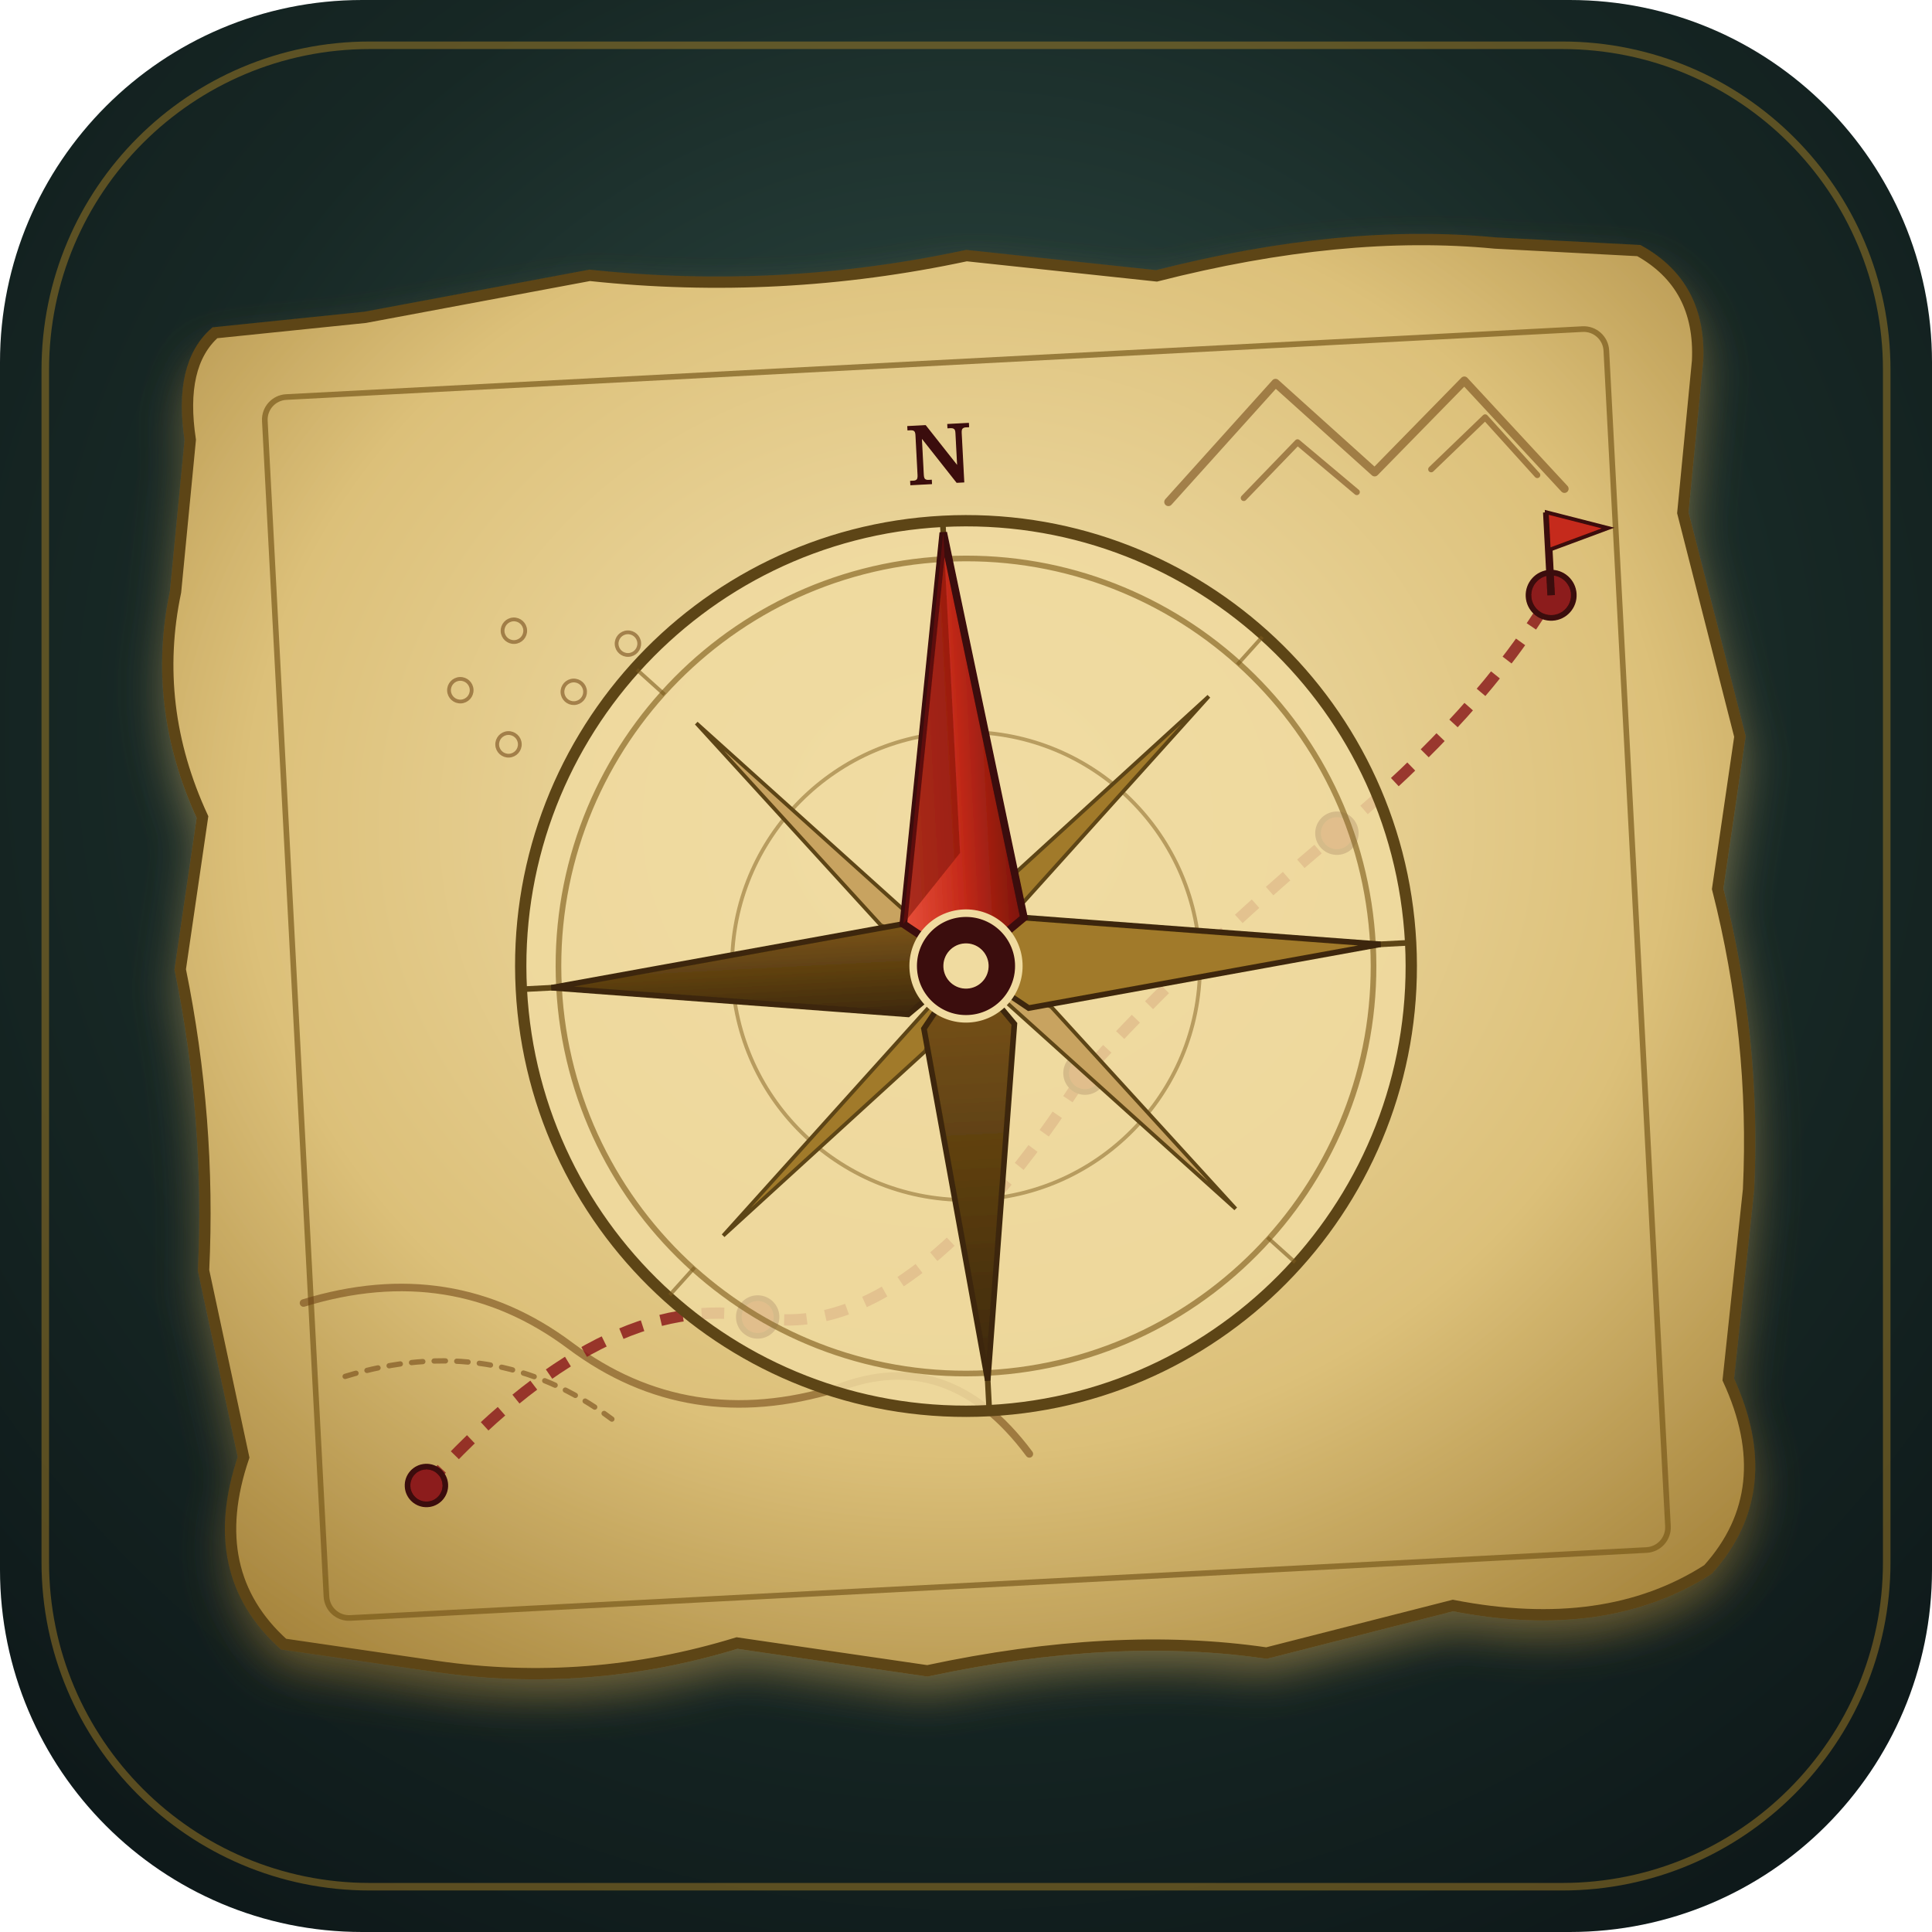
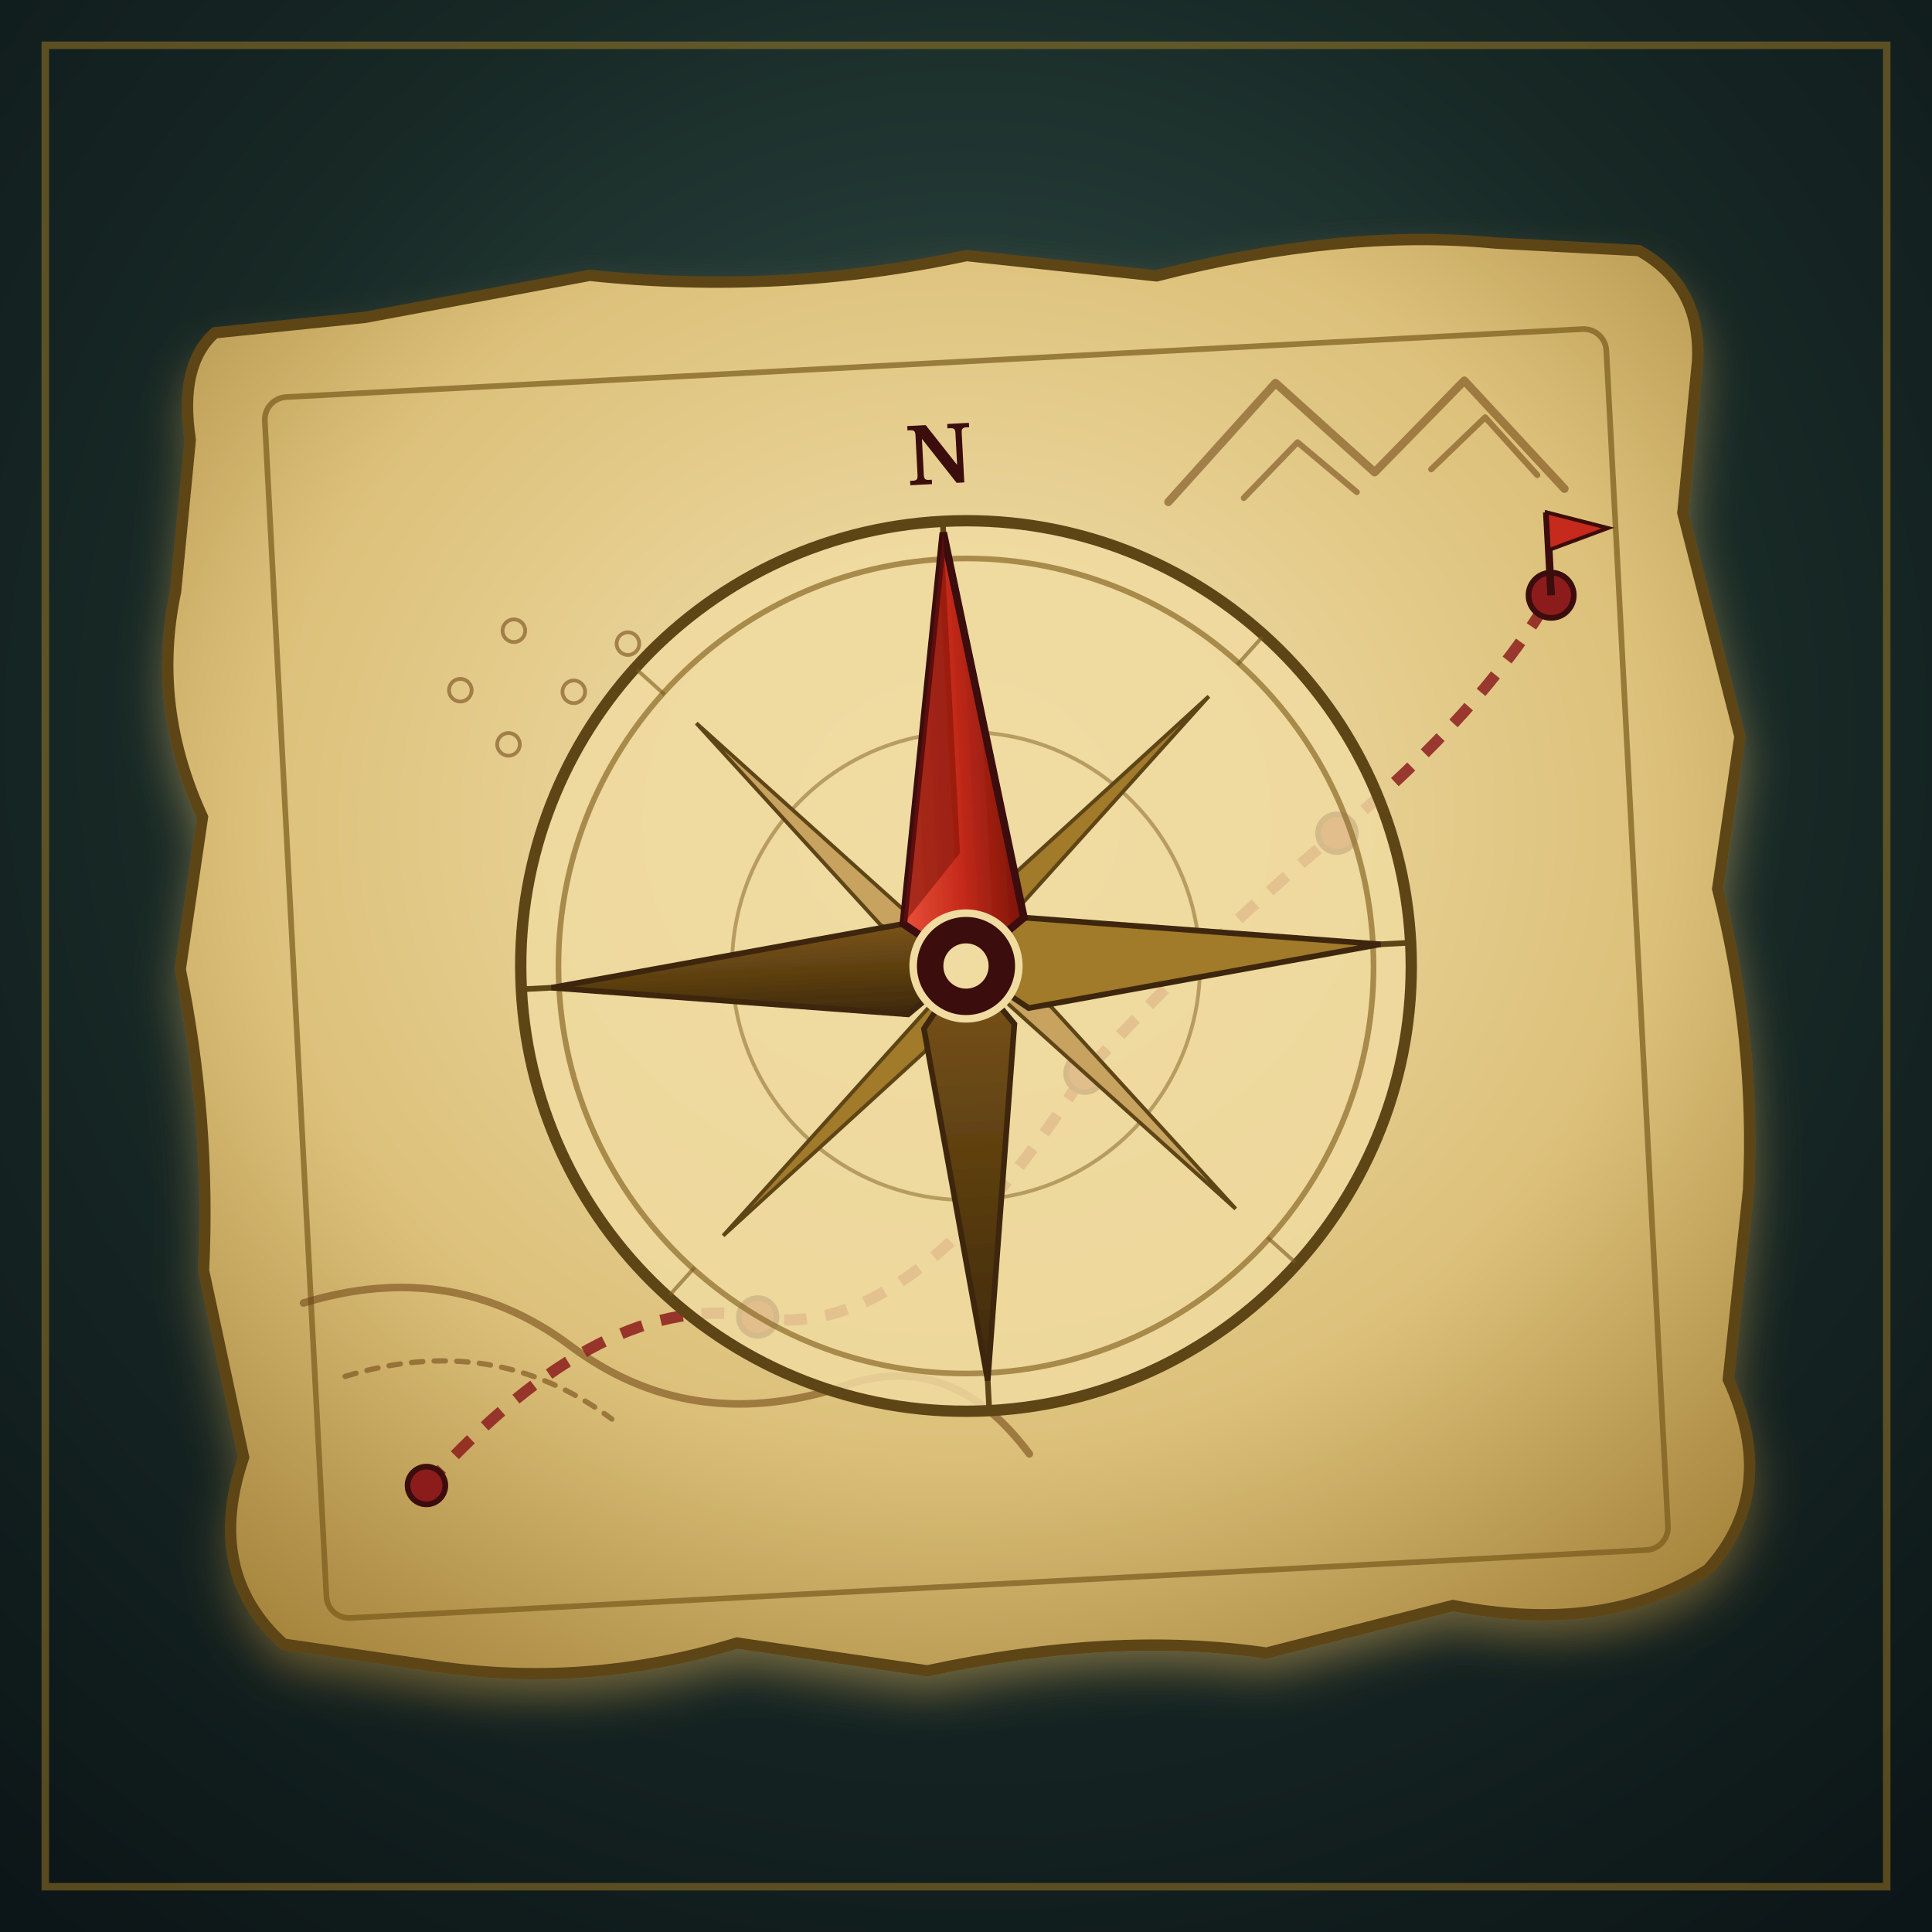
<svg xmlns="http://www.w3.org/2000/svg" viewBox="0 0 512 512">
  <defs>
    <radialGradient id="bg" cx="50%" cy="38%" r="78%">
      <stop offset="0%" stop-color="#33514a" />
      <stop offset="55%" stop-color="#172825" />
      <stop offset="100%" stop-color="#0c1517" />
    </radialGradient>
    <radialGradient id="parchment" cx="50%" cy="40%" r="75%">
      <stop offset="0%" stop-color="#f4e3b2" />
      <stop offset="60%" stop-color="#dcc079" />
      <stop offset="100%" stop-color="#a07e36" />
    </radialGradient>
    <linearGradient id="compassN" x1="0%" y1="0%" x2="0%" y2="100%">
      <stop offset="0%" stop-color="#c52a1a" />
      <stop offset="100%" stop-color="#7a1408" />
    </linearGradient>
    <linearGradient id="compassNlight" x1="0%" y1="0%" x2="100%" y2="0%">
      <stop offset="0%" stop-color="#e8503a" />
      <stop offset="50%" stop-color="#c52a1a" />
      <stop offset="100%" stop-color="#7a1408" />
    </linearGradient>
    <linearGradient id="compassDark" x1="0%" y1="0%" x2="0%" y2="100%">
      <stop offset="0%" stop-color="#7a5418" />
      <stop offset="100%" stop-color="#3d2808" />
    </linearGradient>
    <filter id="softShadow" x="-20%" y="-20%" width="140%" height="140%">
      <feGaussianBlur stdDeviation="6" />
      <feOffset dx="0" dy="6" result="shadow" />
      <feComponentTransfer>
        <feFuncA type="linear" slope="0.55" />
      </feComponentTransfer>
      <feMerge>
        <feMergeNode />
        <feMergeNode in="SourceGraphic" />
      </feMerge>
    </filter>
    <filter id="paperGrain">
      <feTurbulence type="fractalNoise" baseFrequency="0.9" numOctaves="2" seed="3" />
      <feColorMatrix values="0 0 0 0 0.3                              0 0 0 0 0.2                              0 0 0 0 0.05                              0 0 0 0.18 0" />
      <feComposite in2="SourceGraphic" operator="in" />
    </filter>
  </defs>
-   <rect width="512" height="512" rx="96" fill="url(#bg)" />
-   <rect x="12" y="12" width="488" height="488" rx="86" fill="none" stroke="#c9962a" stroke-opacity="0.4" stroke-width="2" />
+   <rect width="512" height="512" fill="url(#bg)" />
+   <rect x="12" y="12" width="488" height="488" fill="none" stroke="#c9962a" stroke-opacity="0.4" stroke-width="2" />
  <g transform="translate(256 256) rotate(-3)" filter="url(#softShadow)">
    <path d="M -190 -178              Q -200 -170 -198 -150              L -204 -110              Q -212  -80 -200  -50              L -208  -10              Q -202   30 -206   70              L -198  120              Q -210  150 -190  170              L -150  178              Q -110  186  -70  176              L  -20  186              Q   30  178  70  186              L  120  176              Q  160  186 188  170              Q  208  150 196  120              L  204   70              Q  208   30 200  -10              L  208  -50              Q  202  -80 196 -110              L  202 -150              Q  204 -170 188 -180              L  150 -184              Q  110 -190  60 -180              L   10 -188              Q  -40 -180 -90 -188              L -150 -180 Z" fill="url(#parchment)" stroke="#5d4416" stroke-width="3" />
    <rect x="-178" y="-160" width="356" height="324" rx="6" fill="none" stroke="#7a5a1c" stroke-width="1.5" stroke-opacity="0.7" />
    <g opacity="0.55" stroke="#6b4010" fill="none" stroke-linecap="round" stroke-linejoin="round">
      <path d="M 60 -120 L 90 -150 L 115 -125 L 140 -148 L 165 -118" stroke-width="2.2" />
      <path d="M 80 -120 L 95 -134 L 110 -120" stroke-width="1.6" />
      <path d="M 130 -125 L 145 -138 L 158 -122" stroke-width="1.6" />
      <path d="M -180 80 Q -140 70 -110 95 T -40 110 Q -10 100 10 130" stroke-width="2" />
      <path d="M -170 100 Q -130 90 -100 115" stroke-width="1.4" stroke-dasharray="3 3" />
      <circle cx="-130" cy="-80" r="3" />
      <circle cx="-115" cy="-95" r="3" />
      <circle cx="-100" cy="-78" r="3" />
      <circle cx="-118" cy="-65" r="3" />
      <circle cx="-85" cy="-90" r="3" />
    </g>
    <path d="M -150 130 Q -100 80 -60 90 T 30 30 Q 60 0 100 -30 T 160 -90" fill="none" stroke="#8c1d1d" stroke-width="3" stroke-dasharray="6 5" opacity="0.85" />
    <g fill="#8c1d1d" stroke="#3a0808" stroke-width="1.5">
      <circle cx="-150" cy="130" r="5" />
      <circle cx="-60" cy="90" r="5" />
      <circle cx="30" cy="30" r="5" />
      <circle cx="100" cy="-30" r="5" />
      <circle cx="160" cy="-90" r="6" />
    </g>
    <g transform="translate(160 -90)">
      <line x1="0" y1="0" x2="0" y2="-22" stroke="#3a0808" stroke-width="2" />
      <polygon points="0,-22 16,-17 0,-12" fill="#c52a1a" stroke="#3a0808" stroke-width="1" />
    </g>
    <g transform="translate(0 0)">
      <circle r="118" fill="#f0dba0" fill-opacity="0.85" stroke="#5d4416" stroke-width="3" />
      <circle r="108" fill="none" stroke="#8a6a2a" stroke-width="1.5" opacity="0.7" />
      <circle r="62" fill="none" stroke="#8a6a2a" stroke-width="1" opacity="0.55" />
      <g stroke="#5d4416" stroke-width="1.5">
        <line x1="0" y1="-118" x2="0" y2="-108" />
        <line x1="0" y1="118" x2="0" y2="108" />
        <line x1="-118" y1="0" x2="-108" y2="0" />
        <line x1="118" y1="0" x2="108" y2="0" />
      </g>
      <g stroke="#7a5a1c" stroke-width="1" opacity="0.6">
        <line x1="-83" y1="-83" x2="-76" y2="-76" />
        <line x1="83" y1="-83" x2="76" y2="-76" />
        <line x1="-83" y1="83" x2="-76" y2="76" />
        <line x1="83" y1="83" x2="76" y2="76" />
      </g>
      <polygon points="0,0 -18,-18 -68,-68 -22,-12" fill="#c8a360" stroke="#5d4416" stroke-width="1" />
      <polygon points="0,0  18,-18  68,-68  12,-22" fill="#a17a2a" stroke="#5d4416" stroke-width="1" />
      <polygon points="0,0  18, 18  68, 68  22, 12" fill="#c8a360" stroke="#5d4416" stroke-width="1" />
      <polygon points="0,0 -18, 18 -68, 68 -12, 22" fill="#a17a2a" stroke="#5d4416" stroke-width="1" />
      <polygon points="0,0 -16,-12 -110,0 -16,12" fill="url(#compassDark)" stroke="#3d2808" stroke-width="1.5" />
      <polygon points="0,0  16,-12  110,0  16,12" fill="#a17a2a" stroke="#3d2808" stroke-width="1.5" />
      <polygon points="0,0 -12, 16 0, 110  12, 16" fill="url(#compassDark)" stroke="#3d2808" stroke-width="1.5" />
      <polygon points="0,0 -16,-12 0,-115 16,-12" fill="url(#compassNlight)" stroke="#3a0808" stroke-width="2" />
      <polygon points="0,-115 -16,-12 0,-30" fill="#7a1408" opacity="0.55" />
      <circle r="14" fill="#3a0808" stroke="#f0dba0" stroke-width="2" />
      <circle r="6" fill="#f0dba0" />
      <text x="0" y="-128" text-anchor="middle" font-family="Georgia, serif" font-size="22" font-weight="bold" fill="#3a0808">N</text>
    </g>
  </g>
</svg>
